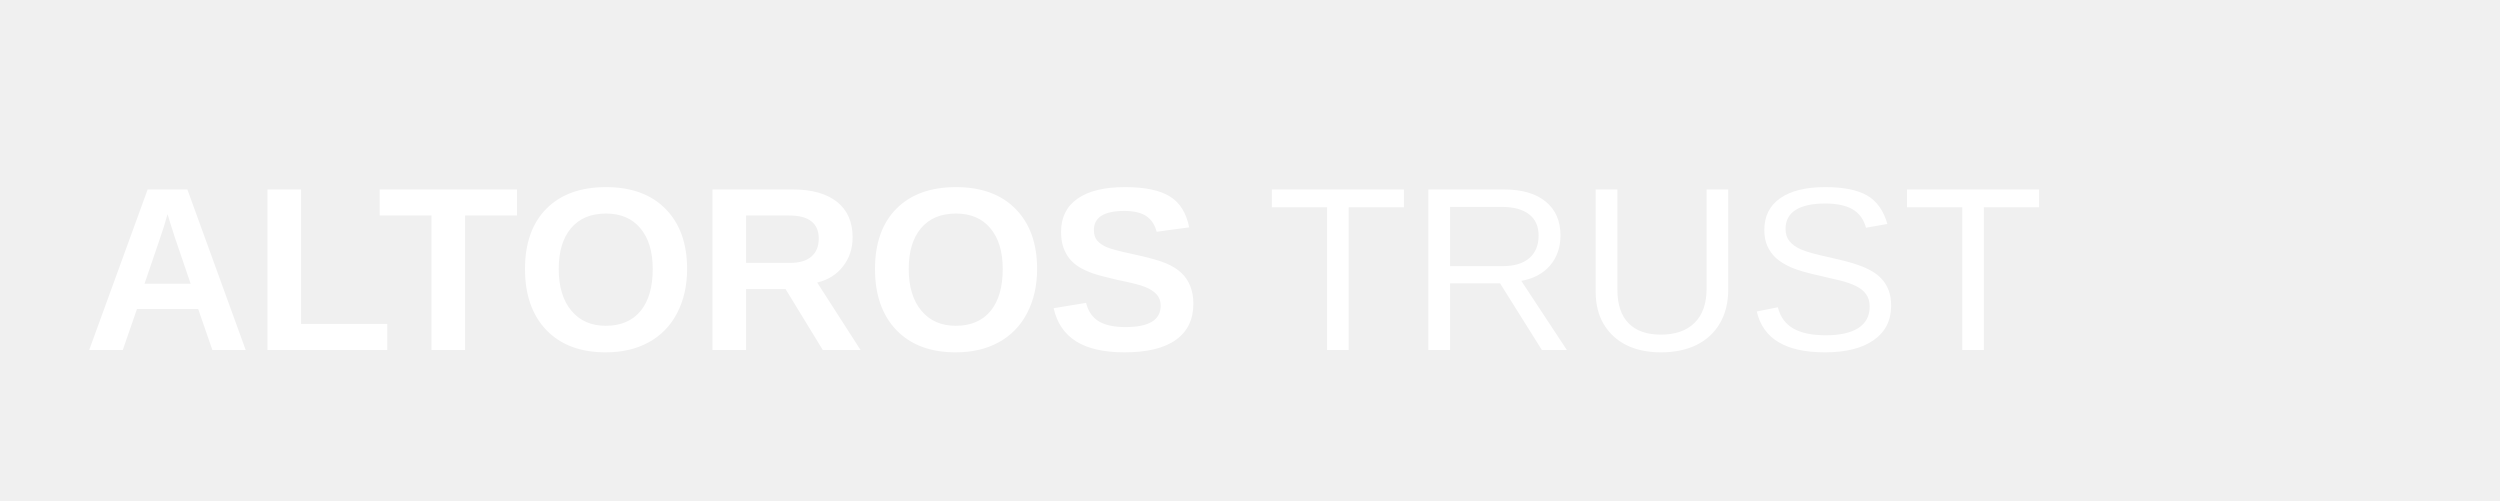
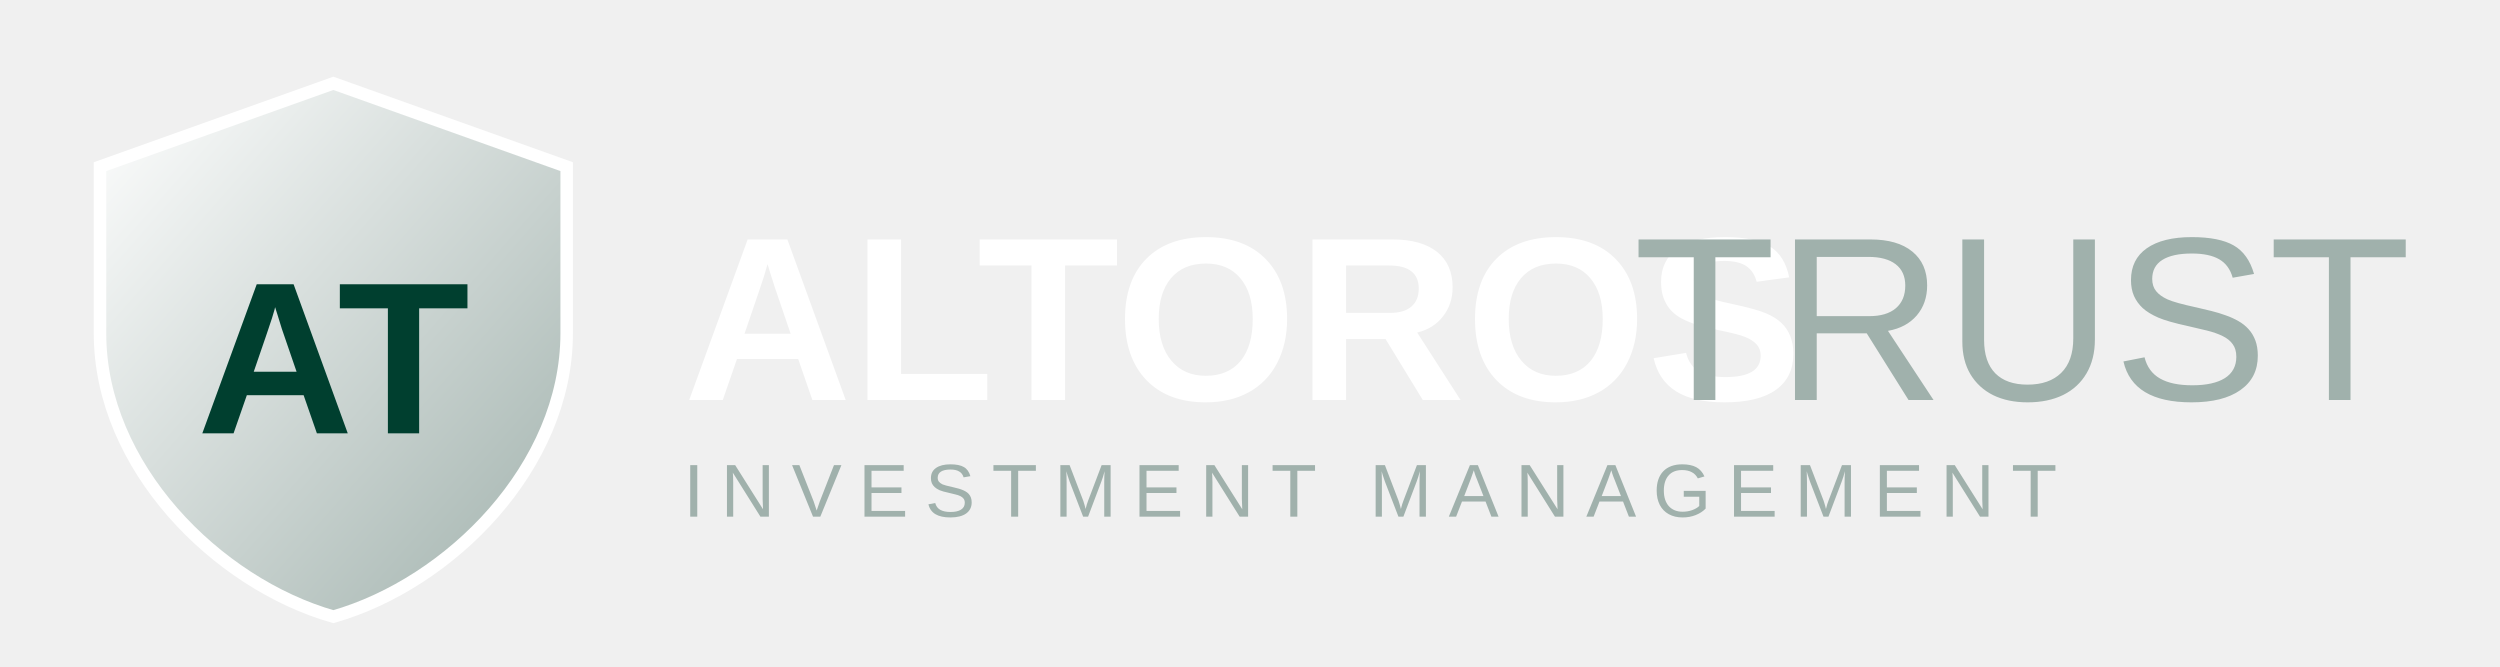
- <svg xmlns="http://www.w3.org/2000/svg" viewBox="0 0 300 60">
-   <text x="10" y="42" font-family="'Plus Jakarta Sans', Arial, sans-serif" font-size="28" font-weight="700" fill="#ffffff">ALTOROS</text>
-   <text x="152" y="42" font-family="'Plus Jakarta Sans', Arial, sans-serif" font-size="28" font-weight="300" fill="#ffffff">TRUST</text>
+ <svg xmlns="http://www.w3.org/2000/svg" viewBox="0 0 300 80" width="300" height="80">
+   <defs>
+     <linearGradient id="gradW" x1="0%" y1="0%" x2="100%" y2="100%">
+       <stop offset="0%" stop-color="#ffffff" />
+       <stop offset="100%" stop-color="#a0b1ac" />
+     </linearGradient>
+   </defs>
+   <g transform="translate(10, 8)">
+     <path d="M30 2 L58 12 L58 32 C58 48 44 62 30 66 C16 62 2 48 2 32 L2 12 Z" fill="url(#gradW)" stroke="#ffffff" stroke-width="1.5" />
+     <text x="30" y="44" font-family="Arial, sans-serif" font-size="26" font-weight="bold" fill="#003f2f" text-anchor="middle">AT</text>
+   </g>
+   <text x="82" y="48" font-family="Arial, sans-serif" font-size="28" font-weight="bold" fill="#ffffff">ALTOROS</text>
+   <text x="196" y="48" font-family="Arial, sans-serif" font-size="28" font-weight="300" fill="#a0b1ac">TRUST</text>
+   <text x="82" y="62" font-family="Arial, sans-serif" font-size="9" font-weight="500" fill="#a0b1ac" letter-spacing="2">INVESTMENT MANAGEMENT</text>
</svg>
